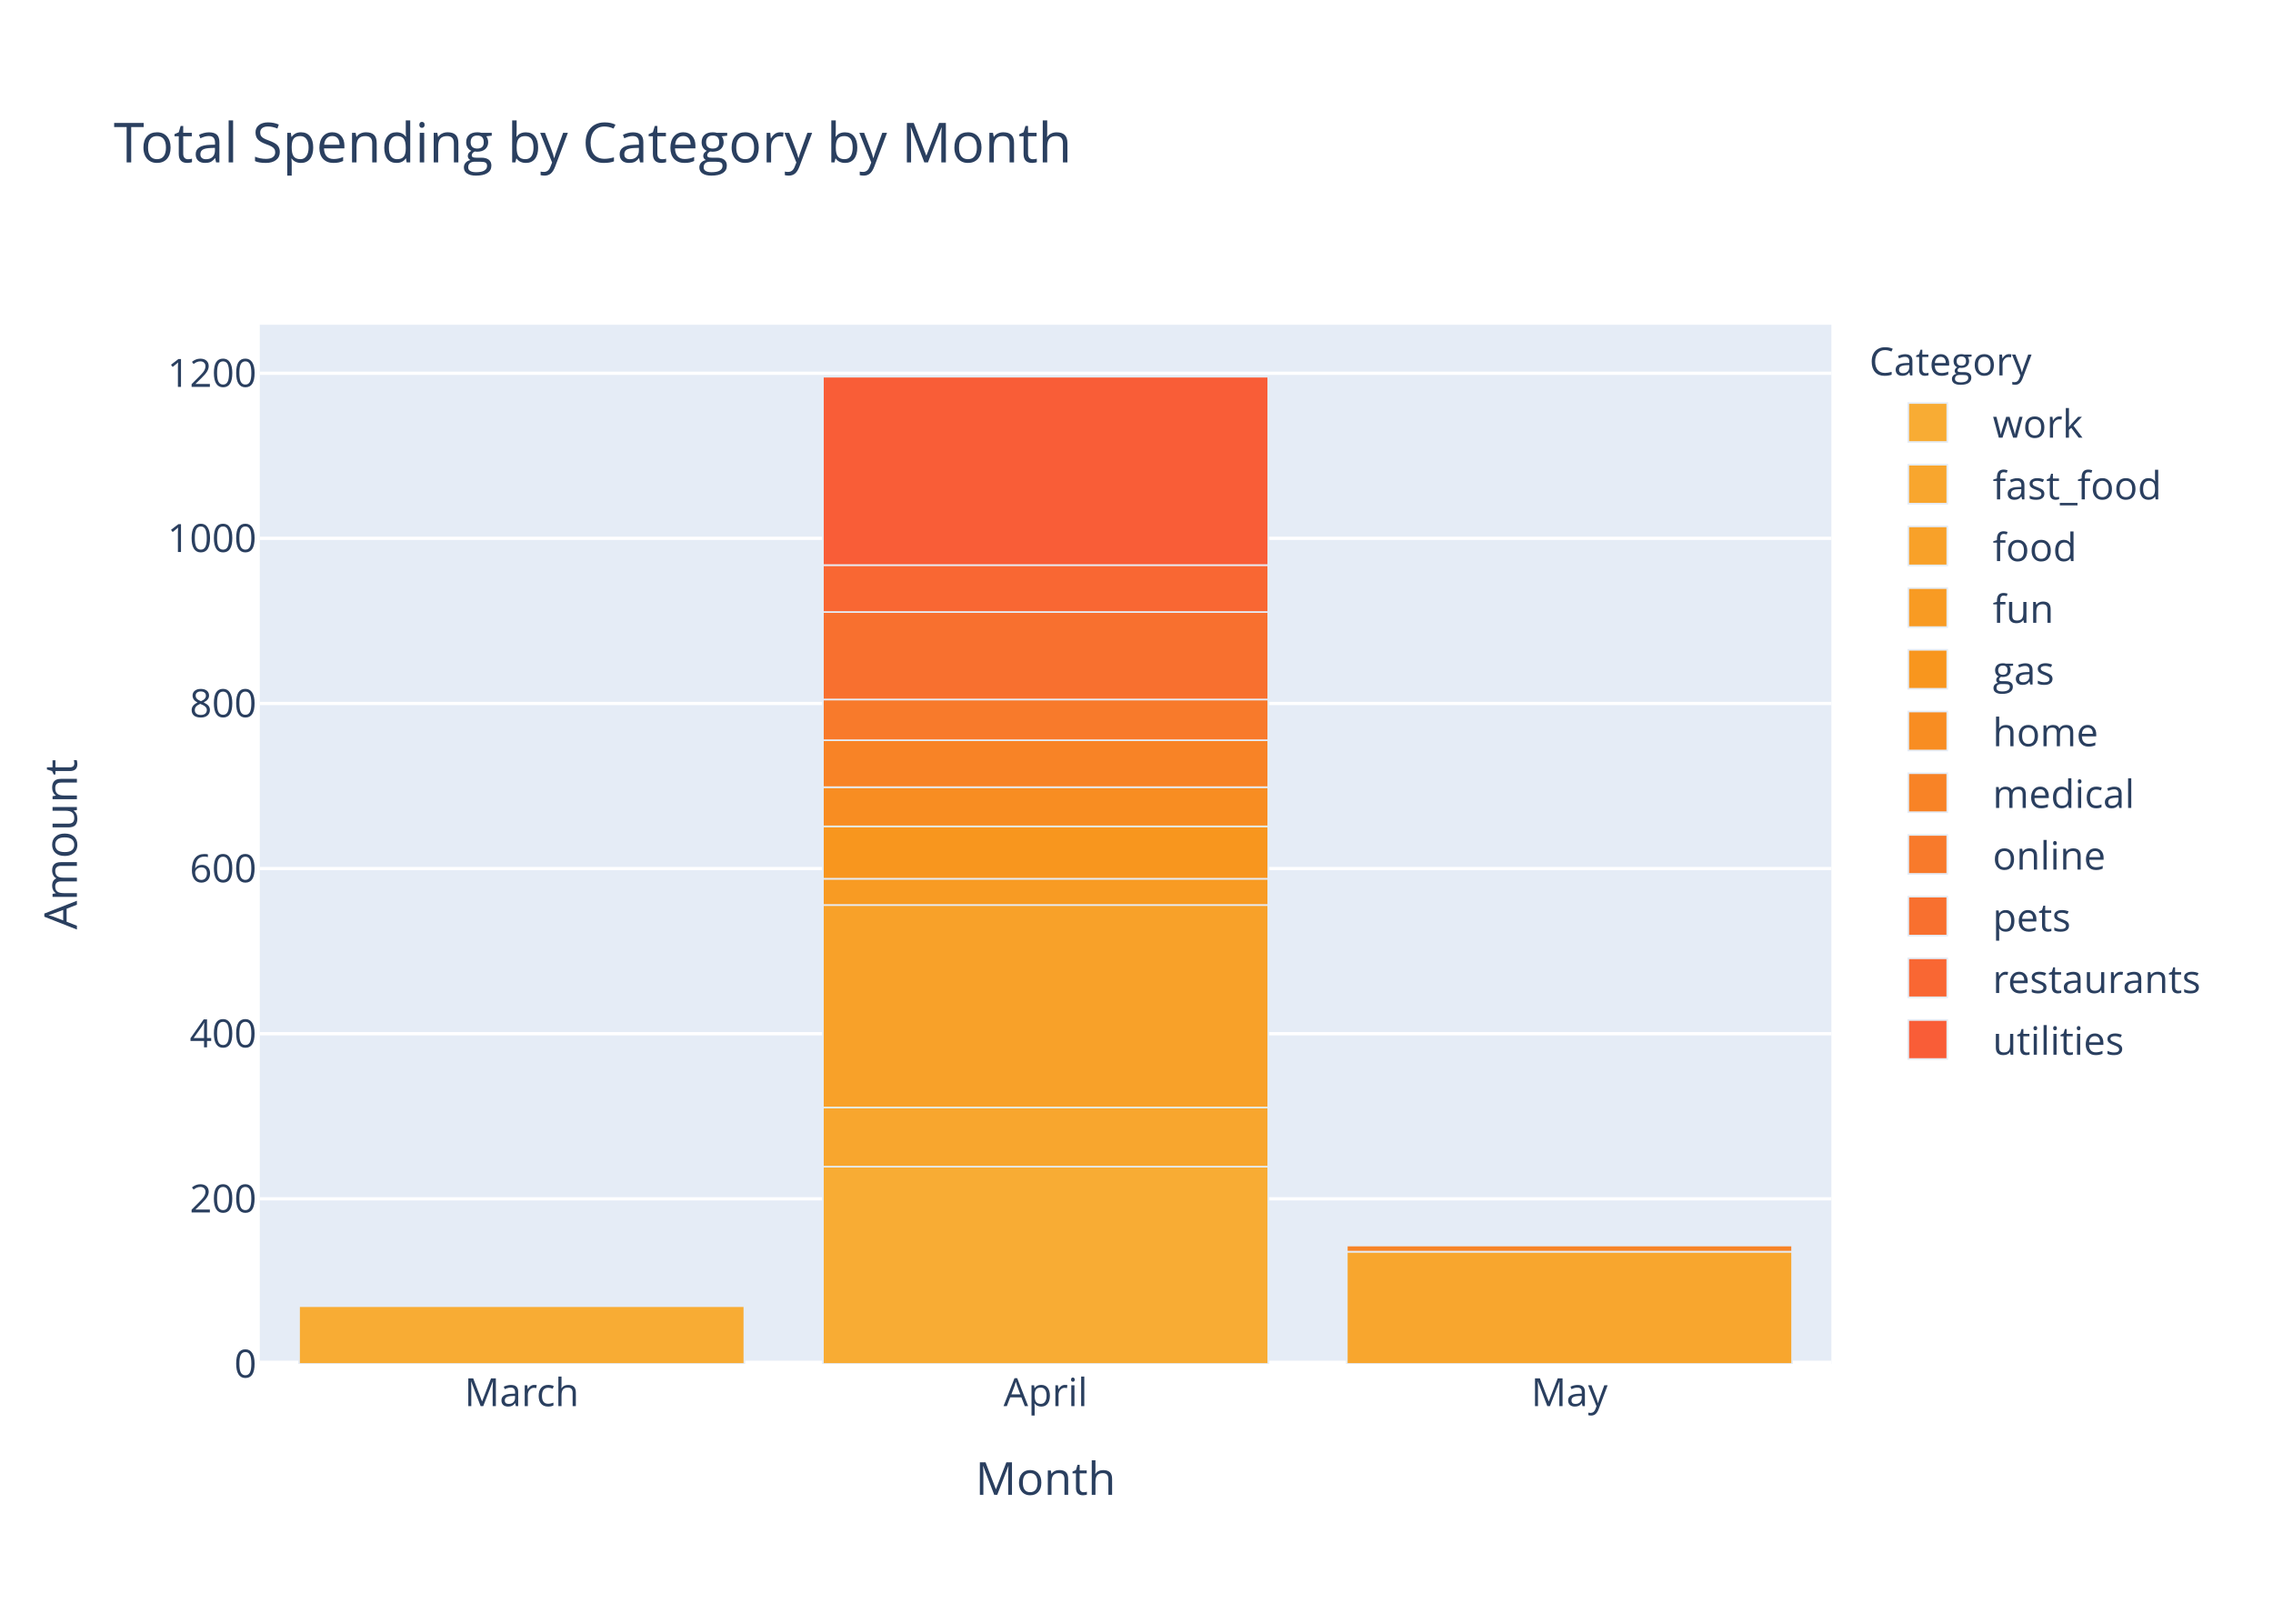
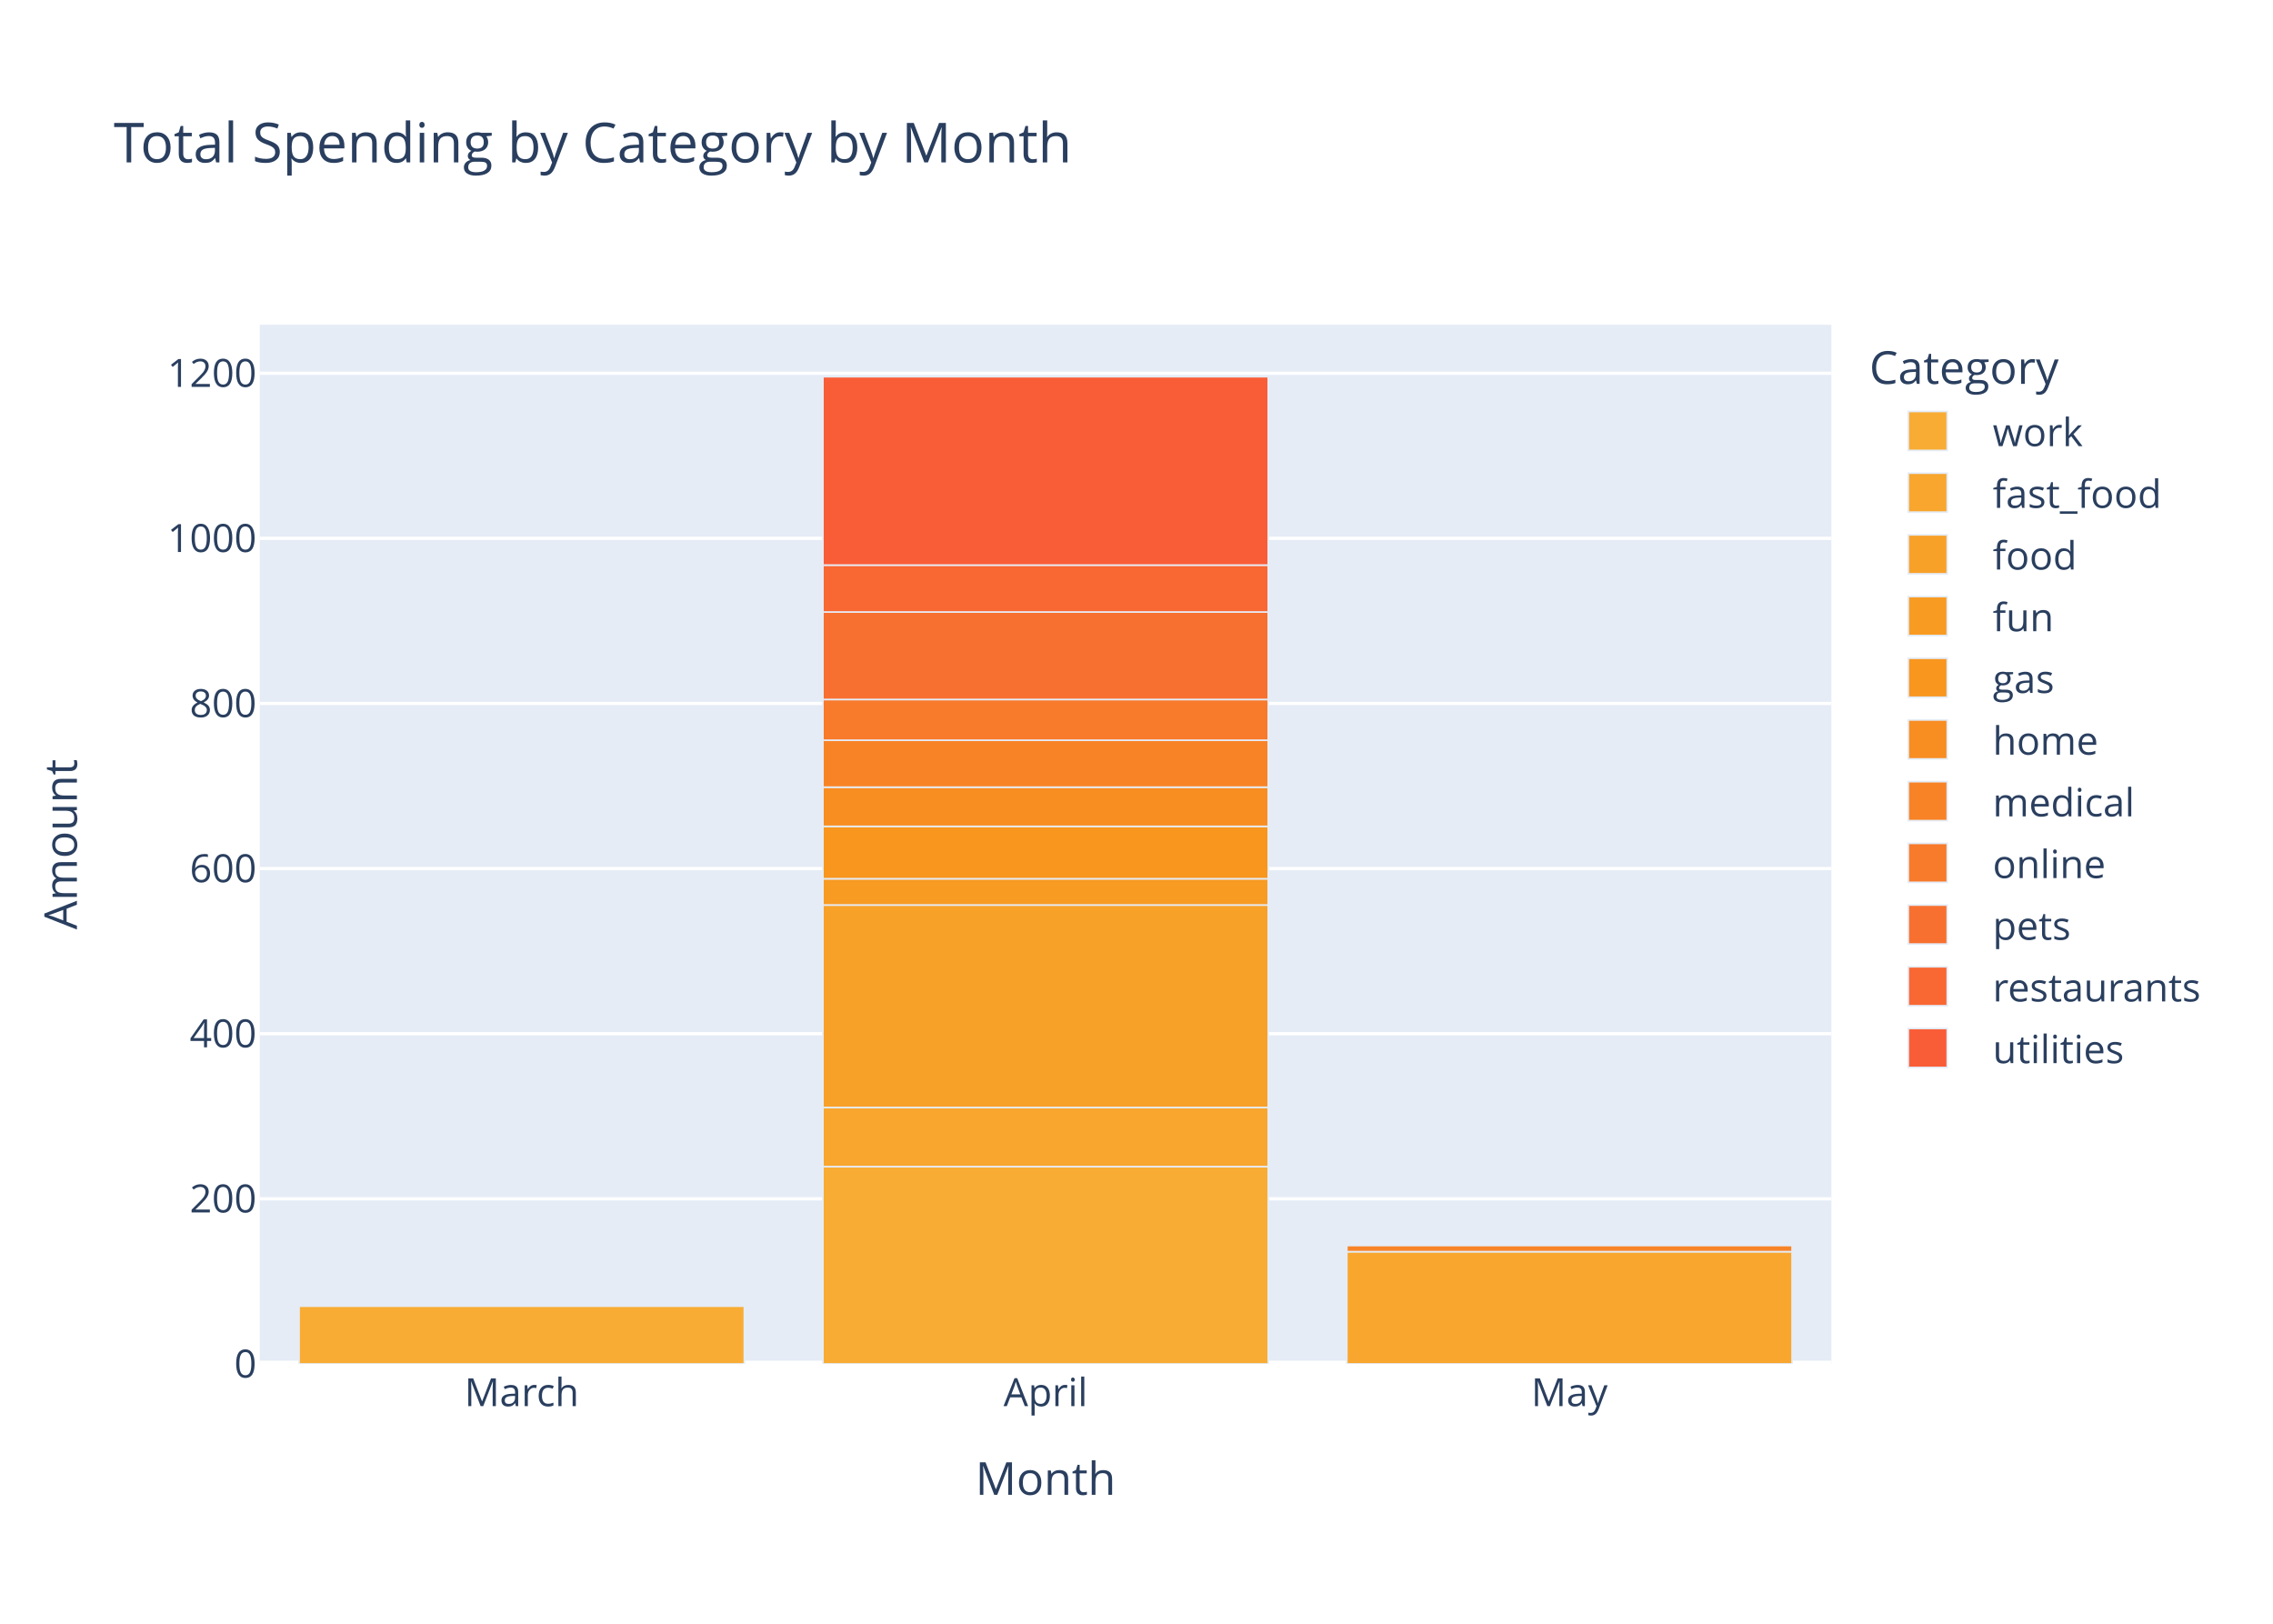
<svg xmlns="http://www.w3.org/2000/svg" class="main-svg" width="700" height="500" style="" viewBox="0 0 700 500">
  <rect x="0" y="0" width="700" height="500" style="fill: rgb(255, 255, 255); fill-opacity: 1;" />
-   <defs id="defs-5804c8">
+   <defs id="defs-7f315d">
    <g class="clips">
-       <clipPath id="clip5804c8xyplot" class="plotclip">
+       <clipPath id="clip7f315dxyplot" class="plotclip">
        <rect width="484" height="320" />
      </clipPath>
-       <clipPath class="axesclip" id="clip5804c8x">
+       <clipPath class="axesclip" id="clip7f315dx">
        <rect x="80" y="0" width="484" height="500" />
      </clipPath>
-       <clipPath class="axesclip" id="clip5804c8y">
+       <clipPath class="axesclip" id="clip7f315dy">
        <rect x="0" y="100" width="700" height="320" />
      </clipPath>
-       <clipPath class="axesclip" id="clip5804c8xy">
+       <clipPath class="axesclip" id="clip7f315dxy">
        <rect x="80" y="100" width="484" height="320" />
      </clipPath>
    </g>
    <g class="gradients" />
+     <g class="patterns" />
  </defs>
  <g class="bglayer">
    <rect class="bg" x="80" y="100" width="484" height="320" style="fill: rgb(229, 236, 246); fill-opacity: 1; stroke-width: 0;" />
  </g>
  <g class="layer-below">
    <g class="imagelayer" />
    <g class="shapelayer" />
  </g>
  <g class="cartesianlayer">
    <g class="subplot xy">
      <g class="layer-subplot">
        <g class="shapelayer" />
        <g class="imagelayer" />
+       </g>
+       <g class="minor-gridlayer">
+         <g class="x" />
+         <g class="y" />
      </g>
      <g class="gridlayer">
        <g class="x" />
        <g class="y">
          <path class="ygrid crisp" transform="translate(0,369.15)" d="M80,0h484" style="stroke: rgb(255, 255, 255); stroke-opacity: 1; stroke-width: 1px;" />
          <path class="ygrid crisp" transform="translate(0,318.31)" d="M80,0h484" style="stroke: rgb(255, 255, 255); stroke-opacity: 1; stroke-width: 1px;" />
          <path class="ygrid crisp" transform="translate(0,267.46)" d="M80,0h484" style="stroke: rgb(255, 255, 255); stroke-opacity: 1; stroke-width: 1px;" />
          <path class="ygrid crisp" transform="translate(0,216.62)" d="M80,0h484" style="stroke: rgb(255, 255, 255); stroke-opacity: 1; stroke-width: 1px;" />
          <path class="ygrid crisp" transform="translate(0,165.77)" d="M80,0h484" style="stroke: rgb(255, 255, 255); stroke-opacity: 1; stroke-width: 1px;" />
          <path class="ygrid crisp" transform="translate(0,114.93)" d="M80,0h484" style="stroke: rgb(255, 255, 255); stroke-opacity: 1; stroke-width: 1px;" />
        </g>
      </g>
      <g class="zerolinelayer">
        <path class="yzl zl crisp" transform="translate(0,420)" d="M80,0h484" style="stroke: rgb(255, 255, 255); stroke-opacity: 1; stroke-width: 2px;" />
      </g>
      <path class="xlines-below" />
      <path class="ylines-below" />
      <g class="overlines-below" />
      <g class="xaxislayer-below" />
      <g class="yaxislayer-below" />
      <g class="overaxes-below" />
-       <g class="plot" transform="translate(80,100)" clip-path="url('#clip5804c8xyplot')">
+       <g class="plot" transform="translate(80,100)" clip-path="url(#clip7f315dxyplot)">
        <g class="barlayer mlayer">
          <g class="trace bars" style="opacity: 1;">
            <g class="points">
              <g class="point">
                <path d="M12.1,320V302.21H149.23V320Z" style="vector-effect: non-scaling-stroke; opacity: 1; stroke-width: 0.5px; fill: rgb(248, 172, 52); fill-opacity: 1; stroke: rgb(229, 236, 246); stroke-opacity: 1;" />
              </g>
              <g class="point">
                <path d="M173.43,320V259.24H310.57V320Z" style="vector-effect: non-scaling-stroke; opacity: 1; stroke-width: 0.5px; fill: rgb(248, 172, 52); fill-opacity: 1; stroke: rgb(229, 236, 246); stroke-opacity: 1;" />
              </g>
            </g>
          </g>
          <g class="trace bars" style="opacity: 1;">
            <g class="points">
              <g class="point">
                <path d="M173.43,259.24V241.02H310.57V259.24Z" style="vector-effect: non-scaling-stroke; opacity: 1; stroke-width: 0.5px; fill: rgb(248, 166, 46); fill-opacity: 1; stroke: rgb(229, 236, 246); stroke-opacity: 1;" />
              </g>
              <g class="point">
                <path d="M334.77,320V285.43H471.9V320Z" style="vector-effect: non-scaling-stroke; opacity: 1; stroke-width: 0.5px; fill: rgb(248, 166, 46); fill-opacity: 1; stroke: rgb(229, 236, 246); stroke-opacity: 1;" />
              </g>
            </g>
          </g>
          <g class="trace bars" style="opacity: 1;">
            <g class="points">
              <g class="point">
                <path d="M173.43,241.02V178.68H310.57V241.02Z" style="vector-effect: non-scaling-stroke; opacity: 1; stroke-width: 0.5px; fill: rgb(248, 161, 41); fill-opacity: 1; stroke: rgb(229, 236, 246); stroke-opacity: 1;" />
              </g>
            </g>
          </g>
          <g class="trace bars" style="opacity: 1;">
            <g class="points">
              <g class="point">
                <path d="M173.43,178.68V170.59H310.57V178.68Z" style="vector-effect: non-scaling-stroke; opacity: 1; stroke-width: 0.5px; fill: rgb(248, 155, 35); fill-opacity: 1; stroke: rgb(229, 236, 246); stroke-opacity: 1;" />
              </g>
            </g>
          </g>
          <g class="trace bars" style="opacity: 1;">
            <g class="points">
              <g class="point">
                <path d="M173.43,170.59V154.46H310.57V170.59Z" style="vector-effect: non-scaling-stroke; opacity: 1; stroke-width: 0.5px; fill: rgb(248, 150, 30); fill-opacity: 1; stroke: rgb(229, 236, 246); stroke-opacity: 1;" />
              </g>
            </g>
          </g>
          <g class="trace bars" style="opacity: 1;">
            <g class="points">
              <g class="point">
                <path d="M173.43,154.46V142.39H310.57V154.46Z" style="vector-effect: non-scaling-stroke; opacity: 1; stroke-width: 0.5px; fill: rgb(248, 141, 34); fill-opacity: 1; stroke: rgb(229, 236, 246); stroke-opacity: 1;" />
              </g>
            </g>
          </g>
          <g class="trace bars" style="opacity: 1;">
            <g class="points">
              <g class="point">
                <path d="M173.43,142.39V127.94H310.57V142.39Z" style="vector-effect: non-scaling-stroke; opacity: 1; stroke-width: 0.5px; fill: rgb(248, 131, 38); fill-opacity: 1; stroke: rgb(229, 236, 246); stroke-opacity: 1;" />
              </g>
              <g class="point">
                <path d="M334.77,285.43V283.54H471.9V285.43Z" style="vector-effect: non-scaling-stroke; opacity: 1; stroke-width: 0.5px; fill: rgb(248, 131, 38); fill-opacity: 1; stroke: rgb(229, 236, 246); stroke-opacity: 1;" />
              </g>
            </g>
          </g>
          <g class="trace bars" style="opacity: 1;">
            <g class="points">
              <g class="point">
                <path d="M173.43,127.94V115.39H310.57V127.94Z" style="vector-effect: non-scaling-stroke; opacity: 1; stroke-width: 0.5px; fill: rgb(248, 122, 43); fill-opacity: 1; stroke: rgb(229, 236, 246); stroke-opacity: 1;" />
              </g>
            </g>
          </g>
          <g class="trace bars" style="opacity: 1;">
            <g class="points">
              <g class="point">
                <path d="M173.43,115.39V88.46H310.57V115.39Z" style="vector-effect: non-scaling-stroke; opacity: 1; stroke-width: 0.5px; fill: rgb(248, 112, 47); fill-opacity: 1; stroke: rgb(229, 236, 246); stroke-opacity: 1;" />
              </g>
            </g>
          </g>
          <g class="trace bars" style="opacity: 1;">
            <g class="points">
              <g class="point">
                <path d="M173.43,88.46V74.01H310.57V88.46Z" style="vector-effect: non-scaling-stroke; opacity: 1; stroke-width: 0.5px; fill: rgb(249, 103, 51); fill-opacity: 1; stroke: rgb(229, 236, 246); stroke-opacity: 1;" />
              </g>
            </g>
          </g>
          <g class="trace bars" style="opacity: 1;">
            <g class="points">
              <g class="point">
                <path d="M173.43,74.01V16H310.57V74.01Z" style="vector-effect: non-scaling-stroke; opacity: 1; stroke-width: 0.5px; fill: rgb(249, 93, 55); fill-opacity: 1; stroke: rgb(229, 236, 246); stroke-opacity: 1;" />
              </g>
            </g>
          </g>
        </g>
      </g>
      <g class="overplot" />
      <path class="xlines-above crisp" d="M0,0" style="fill: none;" />
      <path class="ylines-above crisp" d="M0,0" style="fill: none;" />
      <g class="overlines-above" />
      <g class="xaxislayer-above">
        <g class="xtick">
-           <text text-anchor="middle" x="0" y="433" transform="translate(160.67,0)" style="font-family: 'Open Sans', verdana, arial, sans-serif; font-size: 12px; fill: rgb(42, 63, 95); fill-opacity: 1; white-space: pre;">March</text>
+           <text text-anchor="middle" x="0" y="433" transform="translate(160.67,0)" style="font-family: 'Open Sans', verdana, arial, sans-serif; font-size: 12px; fill: rgb(42, 63, 95); fill-opacity: 1; white-space: pre; opacity: 1;">March</text>
        </g>
        <g class="xtick">
-           <text text-anchor="middle" x="0" y="433" transform="translate(322,0)" style="font-family: 'Open Sans', verdana, arial, sans-serif; font-size: 12px; fill: rgb(42, 63, 95); fill-opacity: 1; white-space: pre;">April</text>
+           <text text-anchor="middle" x="0" y="433" transform="translate(322,0)" style="font-family: 'Open Sans', verdana, arial, sans-serif; font-size: 12px; fill: rgb(42, 63, 95); fill-opacity: 1; white-space: pre; opacity: 1;">April</text>
        </g>
        <g class="xtick">
-           <text text-anchor="middle" x="0" y="433" transform="translate(483.33,0)" style="font-family: 'Open Sans', verdana, arial, sans-serif; font-size: 12px; fill: rgb(42, 63, 95); fill-opacity: 1; white-space: pre;">May</text>
+           <text text-anchor="middle" x="0" y="433" transform="translate(483.33,0)" style="font-family: 'Open Sans', verdana, arial, sans-serif; font-size: 12px; fill: rgb(42, 63, 95); fill-opacity: 1; white-space: pre; opacity: 1;">May</text>
        </g>
      </g>
      <g class="yaxislayer-above">
        <g class="ytick">
-           <text text-anchor="end" x="79" y="4.2" transform="translate(0,420)" style="font-family: 'Open Sans', verdana, arial, sans-serif; font-size: 12px; fill: rgb(42, 63, 95); fill-opacity: 1; white-space: pre;">0</text>
-         </g>
-         <g class="ytick">
-           <text text-anchor="end" x="79" y="4.2" transform="translate(0,369.15)" style="font-family: 'Open Sans', verdana, arial, sans-serif; font-size: 12px; fill: rgb(42, 63, 95); fill-opacity: 1; white-space: pre;">200</text>
-         </g>
-         <g class="ytick">
-           <text text-anchor="end" x="79" y="4.2" transform="translate(0,318.31)" style="font-family: 'Open Sans', verdana, arial, sans-serif; font-size: 12px; fill: rgb(42, 63, 95); fill-opacity: 1; white-space: pre;">400</text>
-         </g>
-         <g class="ytick">
-           <text text-anchor="end" x="79" y="4.2" transform="translate(0,267.46)" style="font-family: 'Open Sans', verdana, arial, sans-serif; font-size: 12px; fill: rgb(42, 63, 95); fill-opacity: 1; white-space: pre;">600</text>
-         </g>
-         <g class="ytick">
-           <text text-anchor="end" x="79" y="4.2" transform="translate(0,216.62)" style="font-family: 'Open Sans', verdana, arial, sans-serif; font-size: 12px; fill: rgb(42, 63, 95); fill-opacity: 1; white-space: pre;">800</text>
-         </g>
-         <g class="ytick">
-           <text text-anchor="end" x="79" y="4.2" transform="translate(0,165.77)" style="font-family: 'Open Sans', verdana, arial, sans-serif; font-size: 12px; fill: rgb(42, 63, 95); fill-opacity: 1; white-space: pre;">1000</text>
-         </g>
-         <g class="ytick">
-           <text text-anchor="end" x="79" y="4.2" transform="translate(0,114.93)" style="font-family: 'Open Sans', verdana, arial, sans-serif; font-size: 12px; fill: rgb(42, 63, 95); fill-opacity: 1; white-space: pre;">1200</text>
+           <text text-anchor="end" x="79" y="4.2" transform="translate(0,420)" style="font-family: 'Open Sans', verdana, arial, sans-serif; font-size: 12px; fill: rgb(42, 63, 95); fill-opacity: 1; white-space: pre; opacity: 1;">0</text>
+         </g>
+         <g class="ytick">
+           <text text-anchor="end" x="79" y="4.2" style="font-family: 'Open Sans', verdana, arial, sans-serif; font-size: 12px; fill: rgb(42, 63, 95); fill-opacity: 1; white-space: pre; opacity: 1;" transform="translate(0,369.15)">200</text>
+         </g>
+         <g class="ytick">
+           <text text-anchor="end" x="79" y="4.2" style="font-family: 'Open Sans', verdana, arial, sans-serif; font-size: 12px; fill: rgb(42, 63, 95); fill-opacity: 1; white-space: pre; opacity: 1;" transform="translate(0,318.31)">400</text>
+         </g>
+         <g class="ytick">
+           <text text-anchor="end" x="79" y="4.2" style="font-family: 'Open Sans', verdana, arial, sans-serif; font-size: 12px; fill: rgb(42, 63, 95); fill-opacity: 1; white-space: pre; opacity: 1;" transform="translate(0,267.46)">600</text>
+         </g>
+         <g class="ytick">
+           <text text-anchor="end" x="79" y="4.2" style="font-family: 'Open Sans', verdana, arial, sans-serif; font-size: 12px; fill: rgb(42, 63, 95); fill-opacity: 1; white-space: pre; opacity: 1;" transform="translate(0,216.62)">800</text>
+         </g>
+         <g class="ytick">
+           <text text-anchor="end" x="79" y="4.2" style="font-family: 'Open Sans', verdana, arial, sans-serif; font-size: 12px; fill: rgb(42, 63, 95); fill-opacity: 1; white-space: pre; opacity: 1;" transform="translate(0,165.77)">1000</text>
+         </g>
+         <g class="ytick">
+           <text text-anchor="end" x="79" y="4.2" style="font-family: 'Open Sans', verdana, arial, sans-serif; font-size: 12px; fill: rgb(42, 63, 95); fill-opacity: 1; white-space: pre; opacity: 1;" transform="translate(0,114.93)">1200</text>
        </g>
      </g>
      <g class="overaxes-above" />
    </g>
  </g>
  <g class="polarlayer" />
+   <g class="smithlayer" />
  <g class="ternarylayer" />
  <g class="geolayer" />
  <g class="funnelarealayer" />
  <g class="pielayer" />
+   <g class="iciclelayer" />
  <g class="treemaplayer" />
  <g class="sunburstlayer" />
  <g class="glimages" />
-   <defs id="topdefs-5804c8">
+   <defs id="topdefs-7f315d">
    <g class="clips" />
-     <clipPath id="legend5804c8">
-       <rect width="114" height="235" x="0" y="0" />
+     <clipPath id="legend7f315d">
+       <rect width="114" height="238" x="0" y="0" />
    </clipPath>
  </defs>
  <g class="layer-above">
    <g class="imagelayer" />
    <g class="shapelayer" />
  </g>
  <g class="infolayer">
    <g class="legend" pointer-events="all" transform="translate(573.68,100)">
-       <rect class="bg" shape-rendering="crispEdges" style="stroke: rgb(68, 68, 68); stroke-opacity: 1; fill: rgb(255, 255, 255); fill-opacity: 1; stroke-width: 0px;" width="114" height="235" x="0" y="0" />
-       <g class="scrollbox" transform="" clip-path="url('#legend5804c8')">
-         <text class="legendtitletext" text-anchor="start" x="2" y="15.6" style="font-family: 'Open Sans', verdana, arial, sans-serif; font-size: 12px; fill: rgb(42, 63, 95); fill-opacity: 1; white-space: pre;">Category</text>
-         <g class="groups" transform="">
-           <g class="traces" transform="translate(0,30.1)" style="opacity: 1;">
+       <rect class="bg" shape-rendering="crispEdges" style="stroke: rgb(68, 68, 68); stroke-opacity: 1; fill: rgb(255, 255, 255); fill-opacity: 1; stroke-width: 0px;" width="114" height="238" x="0" y="0" />
+       <g class="scrollbox" transform="" clip-path="url(#legend7f315d)">
+         <text class="legendtitletext" text-anchor="start" x="2" y="18.2" style="font-family: 'Open Sans', verdana, arial, sans-serif; font-size: 14px; fill: rgb(42, 63, 95); fill-opacity: 1; white-space: pre;">Category</text>
+         <g class="groups" transform="">
+           <g class="traces" transform="translate(0,32.7)" style="opacity: 1;">
            <text class="legendtext" text-anchor="start" x="40" y="4.68" style="font-family: 'Open Sans', verdana, arial, sans-serif; font-size: 12px; fill: rgb(42, 63, 95); fill-opacity: 1; white-space: pre;">work</text>
            <g class="layers" style="opacity: 1;">
              <g class="legendfill" />
              <g class="legendlines" />
              <g class="legendsymbols">
                <g class="legendpoints">
                  <path class="legendundefined" d="M6,6H-6V-6H6Z" transform="translate(20,0)" style="stroke-width: 0.5px; fill: rgb(248, 172, 52); fill-opacity: 1; stroke: rgb(229, 236, 246); stroke-opacity: 1;" />
                </g>
              </g>
            </g>
            <rect class="legendtoggle" x="0" y="-9.5" width="108.953" height="19" style="fill: rgb(0, 0, 0); fill-opacity: 0;" />
          </g>
        </g>
        <g class="groups" transform="">
-           <g class="traces" transform="translate(0,49.1)" style="opacity: 1;">
+           <g class="traces" transform="translate(0,51.7)" style="opacity: 1;">
            <text class="legendtext" text-anchor="start" x="40" y="4.68" style="font-family: 'Open Sans', verdana, arial, sans-serif; font-size: 12px; fill: rgb(42, 63, 95); fill-opacity: 1; white-space: pre;">fast_food</text>
            <g class="layers" style="opacity: 1;">
              <g class="legendfill" />
              <g class="legendlines" />
              <g class="legendsymbols">
                <g class="legendpoints">
                  <path class="legendundefined" d="M6,6H-6V-6H6Z" transform="translate(20,0)" style="stroke-width: 0.5px; fill: rgb(248, 166, 46); fill-opacity: 1; stroke: rgb(229, 236, 246); stroke-opacity: 1;" />
                </g>
              </g>
            </g>
            <rect class="legendtoggle" x="0" y="-9.5" width="108.953" height="19" style="fill: rgb(0, 0, 0); fill-opacity: 0;" />
          </g>
        </g>
        <g class="groups" transform="">
-           <g class="traces" transform="translate(0,68.1)" style="opacity: 1;">
+           <g class="traces" transform="translate(0,70.7)" style="opacity: 1;">
            <text class="legendtext" text-anchor="start" x="40" y="4.68" style="font-family: 'Open Sans', verdana, arial, sans-serif; font-size: 12px; fill: rgb(42, 63, 95); fill-opacity: 1; white-space: pre;">food</text>
            <g class="layers" style="opacity: 1;">
              <g class="legendfill" />
              <g class="legendlines" />
              <g class="legendsymbols">
                <g class="legendpoints">
                  <path class="legendundefined" d="M6,6H-6V-6H6Z" transform="translate(20,0)" style="stroke-width: 0.5px; fill: rgb(248, 161, 41); fill-opacity: 1; stroke: rgb(229, 236, 246); stroke-opacity: 1;" />
                </g>
              </g>
            </g>
            <rect class="legendtoggle" x="0" y="-9.5" width="108.953" height="19" style="fill: rgb(0, 0, 0); fill-opacity: 0;" />
          </g>
        </g>
        <g class="groups" transform="">
-           <g class="traces" transform="translate(0,87.1)" style="opacity: 1;">
+           <g class="traces" transform="translate(0,89.7)" style="opacity: 1;">
            <text class="legendtext" text-anchor="start" x="40" y="4.68" style="font-family: 'Open Sans', verdana, arial, sans-serif; font-size: 12px; fill: rgb(42, 63, 95); fill-opacity: 1; white-space: pre;">fun</text>
            <g class="layers" style="opacity: 1;">
              <g class="legendfill" />
              <g class="legendlines" />
              <g class="legendsymbols">
                <g class="legendpoints">
                  <path class="legendundefined" d="M6,6H-6V-6H6Z" transform="translate(20,0)" style="stroke-width: 0.5px; fill: rgb(248, 155, 35); fill-opacity: 1; stroke: rgb(229, 236, 246); stroke-opacity: 1;" />
                </g>
              </g>
            </g>
            <rect class="legendtoggle" x="0" y="-9.5" width="108.953" height="19" style="fill: rgb(0, 0, 0); fill-opacity: 0;" />
          </g>
        </g>
        <g class="groups" transform="">
-           <g class="traces" transform="translate(0,106.1)" style="opacity: 1;">
+           <g class="traces" transform="translate(0,108.7)" style="opacity: 1;">
            <text class="legendtext" text-anchor="start" x="40" y="4.68" style="font-family: 'Open Sans', verdana, arial, sans-serif; font-size: 12px; fill: rgb(42, 63, 95); fill-opacity: 1; white-space: pre;">gas</text>
            <g class="layers" style="opacity: 1;">
              <g class="legendfill" />
              <g class="legendlines" />
              <g class="legendsymbols">
                <g class="legendpoints">
                  <path class="legendundefined" d="M6,6H-6V-6H6Z" transform="translate(20,0)" style="stroke-width: 0.5px; fill: rgb(248, 150, 30); fill-opacity: 1; stroke: rgb(229, 236, 246); stroke-opacity: 1;" />
                </g>
              </g>
            </g>
            <rect class="legendtoggle" x="0" y="-9.5" width="108.953" height="19" style="fill: rgb(0, 0, 0); fill-opacity: 0;" />
          </g>
        </g>
        <g class="groups" transform="">
-           <g class="traces" transform="translate(0,125.1)" style="opacity: 1;">
+           <g class="traces" transform="translate(0,127.7)" style="opacity: 1;">
            <text class="legendtext" text-anchor="start" x="40" y="4.68" style="font-family: 'Open Sans', verdana, arial, sans-serif; font-size: 12px; fill: rgb(42, 63, 95); fill-opacity: 1; white-space: pre;">home</text>
            <g class="layers" style="opacity: 1;">
              <g class="legendfill" />
              <g class="legendlines" />
              <g class="legendsymbols">
                <g class="legendpoints">
                  <path class="legendundefined" d="M6,6H-6V-6H6Z" transform="translate(20,0)" style="stroke-width: 0.5px; fill: rgb(248, 141, 34); fill-opacity: 1; stroke: rgb(229, 236, 246); stroke-opacity: 1;" />
                </g>
              </g>
            </g>
            <rect class="legendtoggle" x="0" y="-9.5" width="108.953" height="19" style="fill: rgb(0, 0, 0); fill-opacity: 0;" />
          </g>
        </g>
        <g class="groups" transform="">
-           <g class="traces" transform="translate(0,144.1)" style="opacity: 1;">
+           <g class="traces" transform="translate(0,146.7)" style="opacity: 1;">
            <text class="legendtext" text-anchor="start" x="40" y="4.68" style="font-family: 'Open Sans', verdana, arial, sans-serif; font-size: 12px; fill: rgb(42, 63, 95); fill-opacity: 1; white-space: pre;">medical</text>
            <g class="layers" style="opacity: 1;">
              <g class="legendfill" />
              <g class="legendlines" />
              <g class="legendsymbols">
                <g class="legendpoints">
                  <path class="legendundefined" d="M6,6H-6V-6H6Z" transform="translate(20,0)" style="stroke-width: 0.5px; fill: rgb(248, 131, 38); fill-opacity: 1; stroke: rgb(229, 236, 246); stroke-opacity: 1;" />
                </g>
              </g>
            </g>
            <rect class="legendtoggle" x="0" y="-9.5" width="108.953" height="19" style="fill: rgb(0, 0, 0); fill-opacity: 0;" />
          </g>
        </g>
        <g class="groups" transform="">
-           <g class="traces" transform="translate(0,163.1)" style="opacity: 1;">
+           <g class="traces" transform="translate(0,165.7)" style="opacity: 1;">
            <text class="legendtext" text-anchor="start" x="40" y="4.68" style="font-family: 'Open Sans', verdana, arial, sans-serif; font-size: 12px; fill: rgb(42, 63, 95); fill-opacity: 1; white-space: pre;">online</text>
            <g class="layers" style="opacity: 1;">
              <g class="legendfill" />
              <g class="legendlines" />
              <g class="legendsymbols">
                <g class="legendpoints">
                  <path class="legendundefined" d="M6,6H-6V-6H6Z" transform="translate(20,0)" style="stroke-width: 0.5px; fill: rgb(248, 122, 43); fill-opacity: 1; stroke: rgb(229, 236, 246); stroke-opacity: 1;" />
                </g>
              </g>
            </g>
            <rect class="legendtoggle" x="0" y="-9.5" width="108.953" height="19" style="fill: rgb(0, 0, 0); fill-opacity: 0;" />
          </g>
        </g>
        <g class="groups" transform="">
-           <g class="traces" transform="translate(0,182.1)" style="opacity: 1;">
+           <g class="traces" transform="translate(0,184.7)" style="opacity: 1;">
            <text class="legendtext" text-anchor="start" x="40" y="4.68" style="font-family: 'Open Sans', verdana, arial, sans-serif; font-size: 12px; fill: rgb(42, 63, 95); fill-opacity: 1; white-space: pre;">pets</text>
            <g class="layers" style="opacity: 1;">
              <g class="legendfill" />
              <g class="legendlines" />
              <g class="legendsymbols">
                <g class="legendpoints">
                  <path class="legendundefined" d="M6,6H-6V-6H6Z" transform="translate(20,0)" style="stroke-width: 0.5px; fill: rgb(248, 112, 47); fill-opacity: 1; stroke: rgb(229, 236, 246); stroke-opacity: 1;" />
                </g>
              </g>
            </g>
            <rect class="legendtoggle" x="0" y="-9.5" width="108.953" height="19" style="fill: rgb(0, 0, 0); fill-opacity: 0;" />
          </g>
        </g>
        <g class="groups" transform="">
-           <g class="traces" transform="translate(0,201.1)" style="opacity: 1;">
+           <g class="traces" transform="translate(0,203.7)" style="opacity: 1;">
            <text class="legendtext" text-anchor="start" x="40" y="4.68" style="font-family: 'Open Sans', verdana, arial, sans-serif; font-size: 12px; fill: rgb(42, 63, 95); fill-opacity: 1; white-space: pre;">restaurants</text>
            <g class="layers" style="opacity: 1;">
              <g class="legendfill" />
              <g class="legendlines" />
              <g class="legendsymbols">
                <g class="legendpoints">
                  <path class="legendundefined" d="M6,6H-6V-6H6Z" transform="translate(20,0)" style="stroke-width: 0.5px; fill: rgb(249, 103, 51); fill-opacity: 1; stroke: rgb(229, 236, 246); stroke-opacity: 1;" />
                </g>
              </g>
            </g>
            <rect class="legendtoggle" x="0" y="-9.5" width="108.953" height="19" style="fill: rgb(0, 0, 0); fill-opacity: 0;" />
          </g>
        </g>
        <g class="groups" transform="">
-           <g class="traces" transform="translate(0,220.1)" style="opacity: 1;">
+           <g class="traces" transform="translate(0,222.7)" style="opacity: 1;">
            <text class="legendtext" text-anchor="start" x="40" y="4.68" style="font-family: 'Open Sans', verdana, arial, sans-serif; font-size: 12px; fill: rgb(42, 63, 95); fill-opacity: 1; white-space: pre;">utilities</text>
            <g class="layers" style="opacity: 1;">
              <g class="legendfill" />
              <g class="legendlines" />
              <g class="legendsymbols">
                <g class="legendpoints">
                  <path class="legendundefined" d="M6,6H-6V-6H6Z" transform="translate(20,0)" style="stroke-width: 0.5px; fill: rgb(249, 93, 55); fill-opacity: 1; stroke: rgb(229, 236, 246); stroke-opacity: 1;" />
                </g>
              </g>
            </g>
            <rect class="legendtoggle" x="0" y="-9.5" width="108.953" height="19" style="fill: rgb(0, 0, 0); fill-opacity: 0;" />
          </g>
        </g>
      </g>
      <rect class="scrollbar" rx="20" ry="3" width="0" height="0" style="fill: rgb(128, 139, 164); fill-opacity: 1;" x="0" y="0" />
    </g>
    <g class="g-gtitle">
      <text class="gtitle" x="35" y="50" text-anchor="start" dy="0em" style="font-family: 'Open Sans', verdana, arial, sans-serif; font-size: 17px; fill: rgb(42, 63, 95); opacity: 1; font-weight: normal; white-space: pre;">Total Spending by Category by Month</text>
    </g>
    <g class="g-xtitle">
      <text class="xtitle" x="322" y="460.3" text-anchor="middle" style="font-family: 'Open Sans', verdana, arial, sans-serif; font-size: 14px; fill: rgb(42, 63, 95); opacity: 1; font-weight: normal; white-space: pre;">Month</text>
    </g>
    <g class="g-ytitle">
      <text class="ytitle" transform="rotate(-90,23.68438,260)" x="23.684" y="260" text-anchor="middle" style="font-family: 'Open Sans', verdana, arial, sans-serif; font-size: 14px; fill: rgb(42, 63, 95); opacity: 1; font-weight: normal; white-space: pre;">Amount</text>
    </g>
  </g>
</svg>
